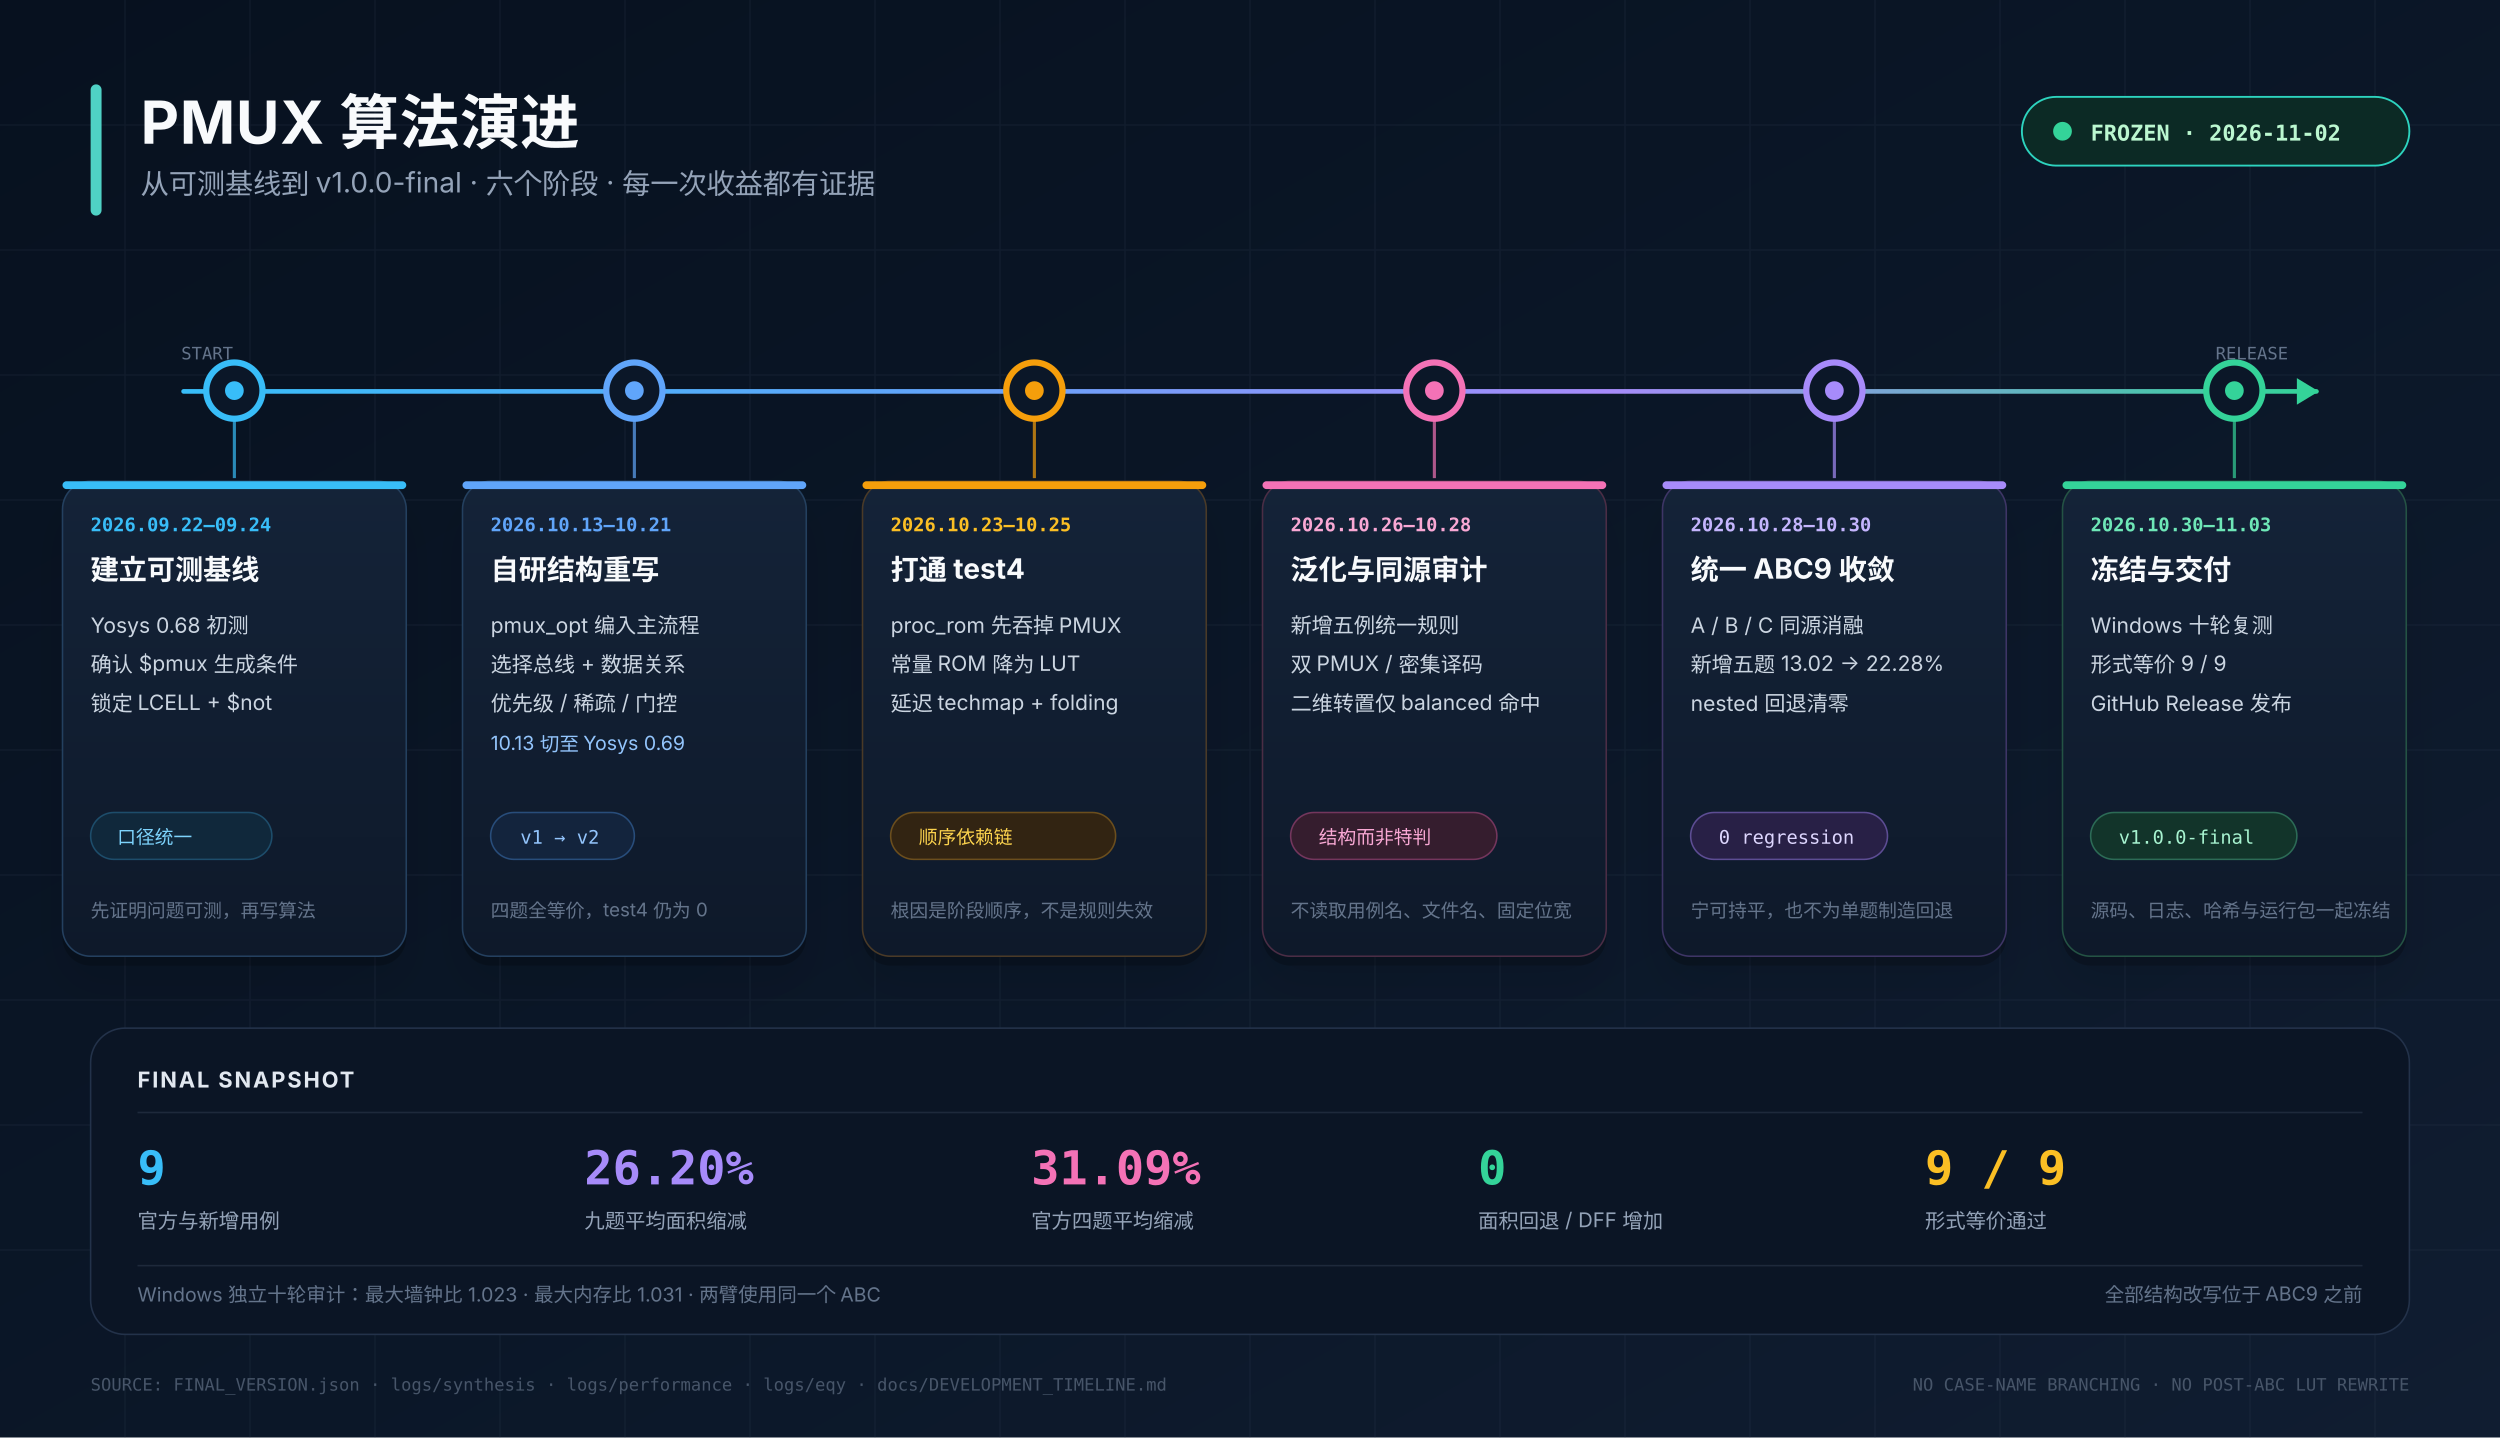
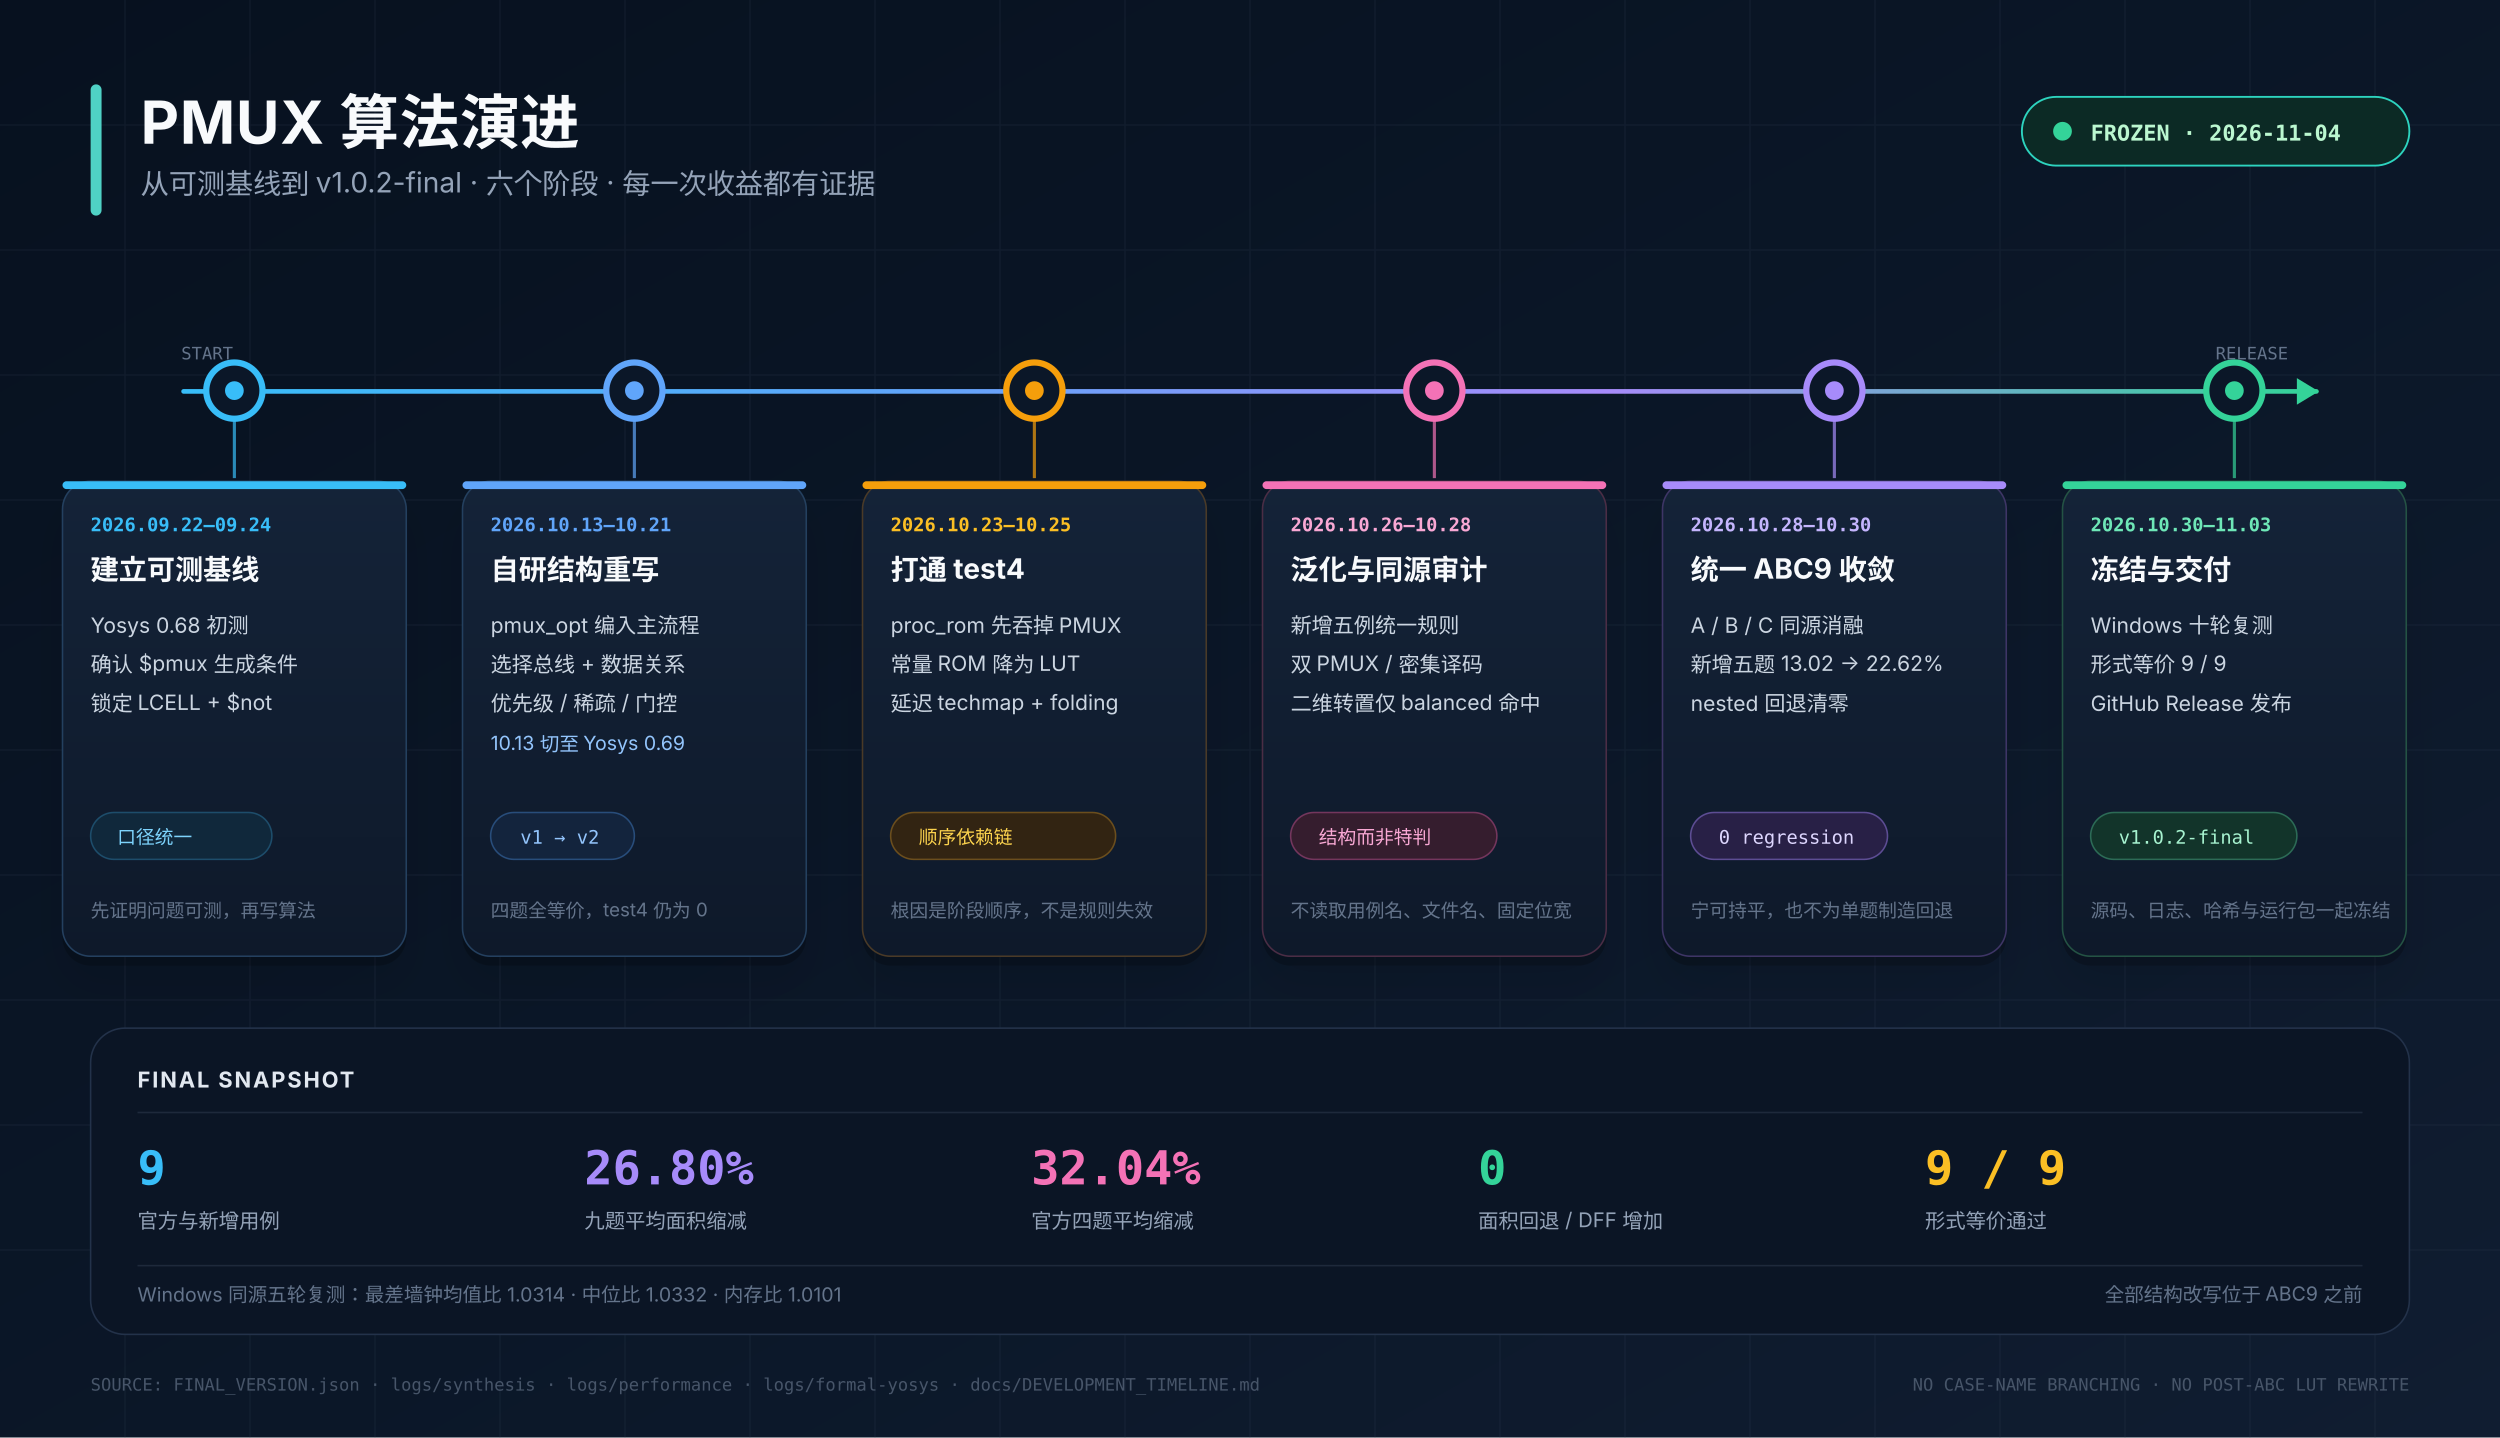
<svg xmlns="http://www.w3.org/2000/svg" width="1600" height="920" viewBox="0 0 1600 920" role="img" aria-labelledby="timeline-title timeline-desc">
  <defs>
    <linearGradient id="bg" x1="0" y1="0" x2="1" y2="1">
      <stop offset="0" stop-color="#07111F" />
      <stop offset="0.55" stop-color="#0B1728" />
      <stop offset="1" stop-color="#101D31" />
    </linearGradient>
    <linearGradient id="timeline" x1="0" y1="0" x2="1" y2="0">
      <stop offset="0" stop-color="#38BDF8" />
      <stop offset="0.34" stop-color="#60A5FA" />
      <stop offset="0.67" stop-color="#A78BFA" />
      <stop offset="1" stop-color="#34D399" />
    </linearGradient>
    <linearGradient id="panel" x1="0" y1="0" x2="0" y2="1">
      <stop offset="0" stop-color="#142338" />
      <stop offset="1" stop-color="#0E192A" />
    </linearGradient>
    <filter id="shadow" x="-20%" y="-20%" width="140%" height="160%">
      <feDropShadow dx="0" dy="12" stdDeviation="14" flood-color="#000000" flood-opacity="0.34" />
    </filter>
  </defs>
  <rect width="1600" height="920" fill="url(#bg)" />
  <g opacity="0.18" stroke="#334155" stroke-width="1">
    <path d="M0 80H1600M0 160H1600M0 240H1600M0 320H1600M0 400H1600M0 480H1600M0 560H1600M0 640H1600M0 720H1600M0 800H1600" />
    <path d="M80 0V920M160 0V920M240 0V920M320 0V920M400 0V920M480 0V920M560 0V920M640 0V920M720 0V920M800 0V920M880 0V920M960 0V920M1040 0V920M1120 0V920M1200 0V920M1280 0V920M1360 0V920M1440 0V920M1520 0V920" />
  </g>
  <rect x="58" y="54" width="7" height="84" rx="3.5" fill="#4FD1C5" />
  <text x="90" y="92" fill="#F8FAFC" font-family="Inter, -apple-system, BlinkMacSystemFont, 'Segoe UI', sans-serif" font-size="38" font-weight="750" letter-spacing="0.5">PMUX 算法演进</text>
-   <text x="90" y="124" fill="#94A3B8" font-family="Inter, -apple-system, BlinkMacSystemFont, 'Segoe UI', sans-serif" font-size="18">从可测基线到 v1.0.0-final · 六个阶段 · 每一次收益都有证据</text>
+   <text x="90" y="124" fill="#94A3B8" font-family="Inter, -apple-system, BlinkMacSystemFont, 'Segoe UI', sans-serif" font-size="18">从可测基线到 v1.0.2-final · 六个阶段 · 每一次收益都有证据</text>
  <g>
    <rect x="1294" y="62" width="248" height="44" rx="22" fill="#0C2A25" stroke="#2DD4BF" stroke-width="1.2" />
    <circle cx="1320" cy="84" r="6" fill="#34D399" />
-     <text x="1338" y="90" fill="#BBF7D0" font-family="ui-monospace, SFMono-Regular, Menlo, monospace" font-size="14" font-weight="650">FROZEN · 2026-11-02</text>
+     <text x="1338" y="90" fill="#BBF7D0" font-family="ui-monospace, SFMono-Regular, Menlo, monospace" font-size="14" font-weight="650">FROZEN · 2026-11-04</text>
  </g>
  <rect x="116" y="249" width="1368" height="3" rx="1.5" fill="url(#timeline)" />
  <path d="M1484 250.5L1470 242V259L1484 250.5Z" fill="#34D399" />
  <g font-family="ui-monospace, SFMono-Regular, Menlo, monospace" font-size="11" fill="#64748B">
    <text x="116" y="230">START</text>
    <text x="1418" y="230">RELEASE</text>
  </g>
  <g>
    <circle cx="150" cy="250" r="18" fill="#0B1728" stroke="#38BDF8" stroke-width="4" />
    <circle cx="150" cy="250" r="6" fill="#38BDF8" />
    <path d="M150 268V306" stroke="#38BDF8" stroke-width="2" opacity="0.7" />
    <rect x="40" y="314" width="220" height="304" rx="18" fill="#000000" opacity="0.25" filter="url(#shadow)" />
    <rect x="40" y="308" width="220" height="304" rx="18" fill="url(#panel)" stroke="#24405F" />
    <rect x="40" y="308" width="220" height="5" rx="2.5" fill="#38BDF8" />
    <text x="58" y="340" fill="#38BDF8" font-family="ui-monospace, SFMono-Regular, Menlo, monospace" font-size="12" font-weight="650">2026.09.22–09.24</text>
    <text x="58" y="371" fill="#F8FAFC" font-family="Inter, -apple-system, BlinkMacSystemFont, 'Segoe UI', sans-serif" font-size="18" font-weight="720">建立可测基线</text>
    <text x="58" y="405" fill="#CBD5E1" font-family="Inter, -apple-system, BlinkMacSystemFont, 'Segoe UI', sans-serif" font-size="13.5">Yosys 0.68 初测</text>
    <text x="58" y="430" fill="#CBD5E1" font-family="Inter, -apple-system, BlinkMacSystemFont, 'Segoe UI', sans-serif" font-size="13.5">确认 $pmux 生成条件</text>
    <text x="58" y="455" fill="#CBD5E1" font-family="Inter, -apple-system, BlinkMacSystemFont, 'Segoe UI', sans-serif" font-size="13.5">锁定 LCELL + $not</text>
    <rect x="58" y="520" width="116" height="30" rx="15" fill="#10283B" stroke="#1D4D6B" />
    <text x="75" y="540" fill="#7DD3FC" font-family="ui-monospace, SFMono-Regular, Menlo, monospace" font-size="12">口径统一</text>
    <text x="58" y="587" fill="#64748B" font-family="Inter, -apple-system, BlinkMacSystemFont, 'Segoe UI', sans-serif" font-size="12">先证明问题可测，再写算法</text>
  </g>
  <g>
    <circle cx="406" cy="250" r="18" fill="#0B1728" stroke="#60A5FA" stroke-width="4" />
    <circle cx="406" cy="250" r="6" fill="#60A5FA" />
    <path d="M406 268V306" stroke="#60A5FA" stroke-width="2" opacity="0.7" />
    <rect x="296" y="314" width="220" height="304" rx="18" fill="#000000" opacity="0.25" filter="url(#shadow)" />
    <rect x="296" y="308" width="220" height="304" rx="18" fill="url(#panel)" stroke="#24405F" />
    <rect x="296" y="308" width="220" height="5" rx="2.5" fill="#60A5FA" />
    <text x="314" y="340" fill="#60A5FA" font-family="ui-monospace, SFMono-Regular, Menlo, monospace" font-size="12" font-weight="650">2026.10.13–10.21</text>
    <text x="314" y="371" fill="#F8FAFC" font-family="Inter, -apple-system, BlinkMacSystemFont, 'Segoe UI', sans-serif" font-size="18" font-weight="720">自研结构重写</text>
    <text x="314" y="405" fill="#CBD5E1" font-family="Inter, -apple-system, BlinkMacSystemFont, 'Segoe UI', sans-serif" font-size="13.5">pmux_opt 编入主流程</text>
    <text x="314" y="430" fill="#CBD5E1" font-family="Inter, -apple-system, BlinkMacSystemFont, 'Segoe UI', sans-serif" font-size="13.5">选择总线 + 数据关系</text>
    <text x="314" y="455" fill="#CBD5E1" font-family="Inter, -apple-system, BlinkMacSystemFont, 'Segoe UI', sans-serif" font-size="13.5">优先级 / 稀疏 / 门控</text>
    <text x="314" y="480" fill="#93C5FD" font-family="Inter, -apple-system, BlinkMacSystemFont, 'Segoe UI', sans-serif" font-size="12.5">10.13 切至 Yosys 0.69</text>
    <rect x="314" y="520" width="92" height="30" rx="15" fill="#13243D" stroke="#284D7B" />
    <text x="333" y="540" fill="#93C5FD" font-family="ui-monospace, SFMono-Regular, Menlo, monospace" font-size="12">v1 → v2</text>
    <text x="314" y="587" fill="#64748B" font-family="Inter, -apple-system, BlinkMacSystemFont, 'Segoe UI', sans-serif" font-size="12">四题全等价，test4 仍为 0</text>
  </g>
  <g>
    <circle cx="662" cy="250" r="18" fill="#0B1728" stroke="#F59E0B" stroke-width="4" />
    <circle cx="662" cy="250" r="6" fill="#F59E0B" />
    <path d="M662 268V306" stroke="#F59E0B" stroke-width="2" opacity="0.7" />
    <rect x="552" y="314" width="220" height="304" rx="18" fill="#000000" opacity="0.25" filter="url(#shadow)" />
    <rect x="552" y="308" width="220" height="304" rx="18" fill="url(#panel)" stroke="#4A3A27" />
    <rect x="552" y="308" width="220" height="5" rx="2.5" fill="#F59E0B" />
    <text x="570" y="340" fill="#FBBF24" font-family="ui-monospace, SFMono-Regular, Menlo, monospace" font-size="12" font-weight="650">2026.10.23–10.25</text>
    <text x="570" y="371" fill="#F8FAFC" font-family="Inter, -apple-system, BlinkMacSystemFont, 'Segoe UI', sans-serif" font-size="18" font-weight="720">打通 test4</text>
    <text x="570" y="405" fill="#CBD5E1" font-family="Inter, -apple-system, BlinkMacSystemFont, 'Segoe UI', sans-serif" font-size="13.5">proc_rom 先吞掉 PMUX</text>
    <text x="570" y="430" fill="#CBD5E1" font-family="Inter, -apple-system, BlinkMacSystemFont, 'Segoe UI', sans-serif" font-size="13.5">常量 ROM 降为 LUT</text>
    <text x="570" y="455" fill="#CBD5E1" font-family="Inter, -apple-system, BlinkMacSystemFont, 'Segoe UI', sans-serif" font-size="13.5">延迟 techmap + folding</text>
    <rect x="570" y="520" width="144" height="30" rx="15" fill="#322412" stroke="#6B4E1D" />
    <text x="588" y="540" fill="#FCD34D" font-family="ui-monospace, SFMono-Regular, Menlo, monospace" font-size="12">顺序依赖链</text>
    <text x="570" y="587" fill="#64748B" font-family="Inter, -apple-system, BlinkMacSystemFont, 'Segoe UI', sans-serif" font-size="12">根因是阶段顺序，不是规则失效</text>
  </g>
  <g>
    <circle cx="918" cy="250" r="18" fill="#0B1728" stroke="#F472B6" stroke-width="4" />
    <circle cx="918" cy="250" r="6" fill="#F472B6" />
    <path d="M918 268V306" stroke="#F472B6" stroke-width="2" opacity="0.7" />
    <rect x="808" y="314" width="220" height="304" rx="18" fill="#000000" opacity="0.25" filter="url(#shadow)" />
    <rect x="808" y="308" width="220" height="304" rx="18" fill="url(#panel)" stroke="#4B2D45" />
    <rect x="808" y="308" width="220" height="5" rx="2.5" fill="#F472B6" />
    <text x="826" y="340" fill="#F9A8D4" font-family="ui-monospace, SFMono-Regular, Menlo, monospace" font-size="12" font-weight="650">2026.10.26–10.28</text>
    <text x="826" y="371" fill="#F8FAFC" font-family="Inter, -apple-system, BlinkMacSystemFont, 'Segoe UI', sans-serif" font-size="18" font-weight="720">泛化与同源审计</text>
    <text x="826" y="405" fill="#CBD5E1" font-family="Inter, -apple-system, BlinkMacSystemFont, 'Segoe UI', sans-serif" font-size="13.5">新增五例统一规则</text>
    <text x="826" y="430" fill="#CBD5E1" font-family="Inter, -apple-system, BlinkMacSystemFont, 'Segoe UI', sans-serif" font-size="13.5">双 PMUX / 密集译码</text>
    <text x="826" y="455" fill="#CBD5E1" font-family="Inter, -apple-system, BlinkMacSystemFont, 'Segoe UI', sans-serif" font-size="13.5">二维转置仅 balanced 命中</text>
    <rect x="826" y="520" width="132" height="30" rx="15" fill="#351D2E" stroke="#74365D" />
    <text x="844" y="540" fill="#F9A8D4" font-family="ui-monospace, SFMono-Regular, Menlo, monospace" font-size="12">结构而非特判</text>
    <text x="826" y="587" fill="#64748B" font-family="Inter, -apple-system, BlinkMacSystemFont, 'Segoe UI', sans-serif" font-size="12">不读取用例名、文件名、固定位宽</text>
  </g>
  <g>
    <circle cx="1174" cy="250" r="18" fill="#0B1728" stroke="#A78BFA" stroke-width="4" />
    <circle cx="1174" cy="250" r="6" fill="#A78BFA" />
    <path d="M1174 268V306" stroke="#A78BFA" stroke-width="2" opacity="0.7" />
    <rect x="1064" y="314" width="220" height="304" rx="18" fill="#000000" opacity="0.25" filter="url(#shadow)" />
    <rect x="1064" y="308" width="220" height="304" rx="18" fill="url(#panel)" stroke="#3E3566" />
    <rect x="1064" y="308" width="220" height="5" rx="2.5" fill="#A78BFA" />
    <text x="1082" y="340" fill="#C4B5FD" font-family="ui-monospace, SFMono-Regular, Menlo, monospace" font-size="12" font-weight="650">2026.10.28–10.30</text>
    <text x="1082" y="371" fill="#F8FAFC" font-family="Inter, -apple-system, BlinkMacSystemFont, 'Segoe UI', sans-serif" font-size="18" font-weight="720">统一 ABC9 收敛</text>
    <text x="1082" y="405" fill="#CBD5E1" font-family="Inter, -apple-system, BlinkMacSystemFont, 'Segoe UI', sans-serif" font-size="13.5">A / B / C 同源消融</text>
-     <text x="1082" y="430" fill="#CBD5E1" font-family="Inter, -apple-system, BlinkMacSystemFont, 'Segoe UI', sans-serif" font-size="13.5">新增五题 13.02 → 22.28%</text>
+     <text x="1082" y="430" fill="#CBD5E1" font-family="Inter, -apple-system, BlinkMacSystemFont, 'Segoe UI', sans-serif" font-size="13.5">新增五题 13.02 → 22.62%</text>
    <text x="1082" y="455" fill="#CBD5E1" font-family="Inter, -apple-system, BlinkMacSystemFont, 'Segoe UI', sans-serif" font-size="13.5">nested 回退清零</text>
    <rect x="1082" y="520" width="126" height="30" rx="15" fill="#282046" stroke="#5D4D94" />
    <text x="1100" y="540" fill="#DDD6FE" font-family="ui-monospace, SFMono-Regular, Menlo, monospace" font-size="12">0 regression</text>
    <text x="1082" y="587" fill="#64748B" font-family="Inter, -apple-system, BlinkMacSystemFont, 'Segoe UI', sans-serif" font-size="12">宁可持平，也不为单题制造回退</text>
  </g>
  <g>
    <circle cx="1430" cy="250" r="18" fill="#0B1728" stroke="#34D399" stroke-width="4" />
    <circle cx="1430" cy="250" r="6" fill="#34D399" />
    <path d="M1430 268V306" stroke="#34D399" stroke-width="2" opacity="0.7" />
    <rect x="1320" y="314" width="220" height="304" rx="18" fill="#000000" opacity="0.25" filter="url(#shadow)" />
    <rect x="1320" y="308" width="220" height="304" rx="18" fill="url(#panel)" stroke="#245344" />
    <rect x="1320" y="308" width="220" height="5" rx="2.5" fill="#34D399" />
    <text x="1338" y="340" fill="#6EE7B7" font-family="ui-monospace, SFMono-Regular, Menlo, monospace" font-size="12" font-weight="650">2026.10.30–11.03</text>
    <text x="1338" y="371" fill="#F8FAFC" font-family="Inter, -apple-system, BlinkMacSystemFont, 'Segoe UI', sans-serif" font-size="18" font-weight="720">冻结与交付</text>
    <text x="1338" y="405" fill="#CBD5E1" font-family="Inter, -apple-system, BlinkMacSystemFont, 'Segoe UI', sans-serif" font-size="13.5">Windows 十轮复测</text>
    <text x="1338" y="430" fill="#CBD5E1" font-family="Inter, -apple-system, BlinkMacSystemFont, 'Segoe UI', sans-serif" font-size="13.5">形式等价 9 / 9</text>
    <text x="1338" y="455" fill="#CBD5E1" font-family="Inter, -apple-system, BlinkMacSystemFont, 'Segoe UI', sans-serif" font-size="13.5">GitHub Release 发布</text>
    <rect x="1338" y="520" width="132" height="30" rx="15" fill="#12342A" stroke="#2C6B56" />
-     <text x="1356" y="540" fill="#A7F3D0" font-family="ui-monospace, SFMono-Regular, Menlo, monospace" font-size="12">v1.0.0-final</text>
+     <text x="1356" y="540" fill="#A7F3D0" font-family="ui-monospace, SFMono-Regular, Menlo, monospace" font-size="12">v1.0.2-final</text>
    <text x="1338" y="587" fill="#64748B" font-family="Inter, -apple-system, BlinkMacSystemFont, 'Segoe UI', sans-serif" font-size="12">源码、日志、哈希与运行包一起冻结</text>
  </g>
  <g>
    <rect x="58" y="658" width="1484" height="196" rx="22" fill="#0B1525" stroke="#23324A" />
    <text x="88" y="696" fill="#E2E8F0" font-family="Inter, -apple-system, BlinkMacSystemFont, 'Segoe UI', sans-serif" font-size="14" font-weight="700" letter-spacing="1.2">FINAL SNAPSHOT</text>
    <line x1="88" y1="712" x2="1512" y2="712" stroke="#1E293B" />
    <text x="88" y="758" fill="#38BDF8" font-family="ui-monospace, SFMono-Regular, Menlo, monospace" font-size="30" font-weight="760">9</text>
    <text x="88" y="786" fill="#94A3B8" font-family="Inter, -apple-system, BlinkMacSystemFont, 'Segoe UI', sans-serif" font-size="13">官方与新增用例</text>
-     <text x="374" y="758" fill="#A78BFA" font-family="ui-monospace, SFMono-Regular, Menlo, monospace" font-size="30" font-weight="760">26.20%</text>
+     <text x="374" y="758" fill="#A78BFA" font-family="ui-monospace, SFMono-Regular, Menlo, monospace" font-size="30" font-weight="760">26.80%</text>
    <text x="374" y="786" fill="#94A3B8" font-family="Inter, -apple-system, BlinkMacSystemFont, 'Segoe UI', sans-serif" font-size="13">九题平均面积缩减</text>
-     <text x="660" y="758" fill="#F472B6" font-family="ui-monospace, SFMono-Regular, Menlo, monospace" font-size="30" font-weight="760">31.09%</text>
+     <text x="660" y="758" fill="#F472B6" font-family="ui-monospace, SFMono-Regular, Menlo, monospace" font-size="30" font-weight="760">32.04%</text>
    <text x="660" y="786" fill="#94A3B8" font-family="Inter, -apple-system, BlinkMacSystemFont, 'Segoe UI', sans-serif" font-size="13">官方四题平均缩减</text>
    <text x="946" y="758" fill="#34D399" font-family="ui-monospace, SFMono-Regular, Menlo, monospace" font-size="30" font-weight="760">0</text>
    <text x="946" y="786" fill="#94A3B8" font-family="Inter, -apple-system, BlinkMacSystemFont, 'Segoe UI', sans-serif" font-size="13">面积回退 / DFF 增加</text>
    <text x="1232" y="758" fill="#FBBF24" font-family="ui-monospace, SFMono-Regular, Menlo, monospace" font-size="30" font-weight="760">9 / 9</text>
    <text x="1232" y="786" fill="#94A3B8" font-family="Inter, -apple-system, BlinkMacSystemFont, 'Segoe UI', sans-serif" font-size="13">形式等价通过</text>
    <line x1="88" y1="810" x2="1512" y2="810" stroke="#1E293B" />
-     <text x="88" y="833" fill="#64748B" font-family="Inter, -apple-system, BlinkMacSystemFont, 'Segoe UI', sans-serif" font-size="12.5">Windows 独立十轮审计：最大墙钟比 1.023 · 最大内存比 1.031 · 两臂使用同一个 ABC</text>
+     <text x="88" y="833" fill="#64748B" font-family="Inter, -apple-system, BlinkMacSystemFont, 'Segoe UI', sans-serif" font-size="12.5">Windows 同源五轮复测：最差墙钟均值比 1.0314 · 中位比 1.0332 · 内存比 1.0101</text>
    <text x="1512" y="833" text-anchor="end" fill="#64748B" font-family="Inter, -apple-system, BlinkMacSystemFont, 'Segoe UI', sans-serif" font-size="12.5">全部结构改写位于 ABC9 之前</text>
  </g>
-   <text x="58" y="890" fill="#475569" font-family="ui-monospace, SFMono-Regular, Menlo, monospace" font-size="11">SOURCE: FINAL_VERSION.json · logs/synthesis · logs/performance · logs/eqy · docs/DEVELOPMENT_TIMELINE.md</text>
+   <text x="58" y="890" fill="#475569" font-family="ui-monospace, SFMono-Regular, Menlo, monospace" font-size="11">SOURCE: FINAL_VERSION.json · logs/synthesis · logs/performance · logs/formal-yosys · docs/DEVELOPMENT_TIMELINE.md</text>
  <text x="1542" y="890" text-anchor="end" fill="#475569" font-family="ui-monospace, SFMono-Regular, Menlo, monospace" font-size="11">NO CASE-NAME BRANCHING · NO POST-ABC LUT REWRITE</text>
</svg>
